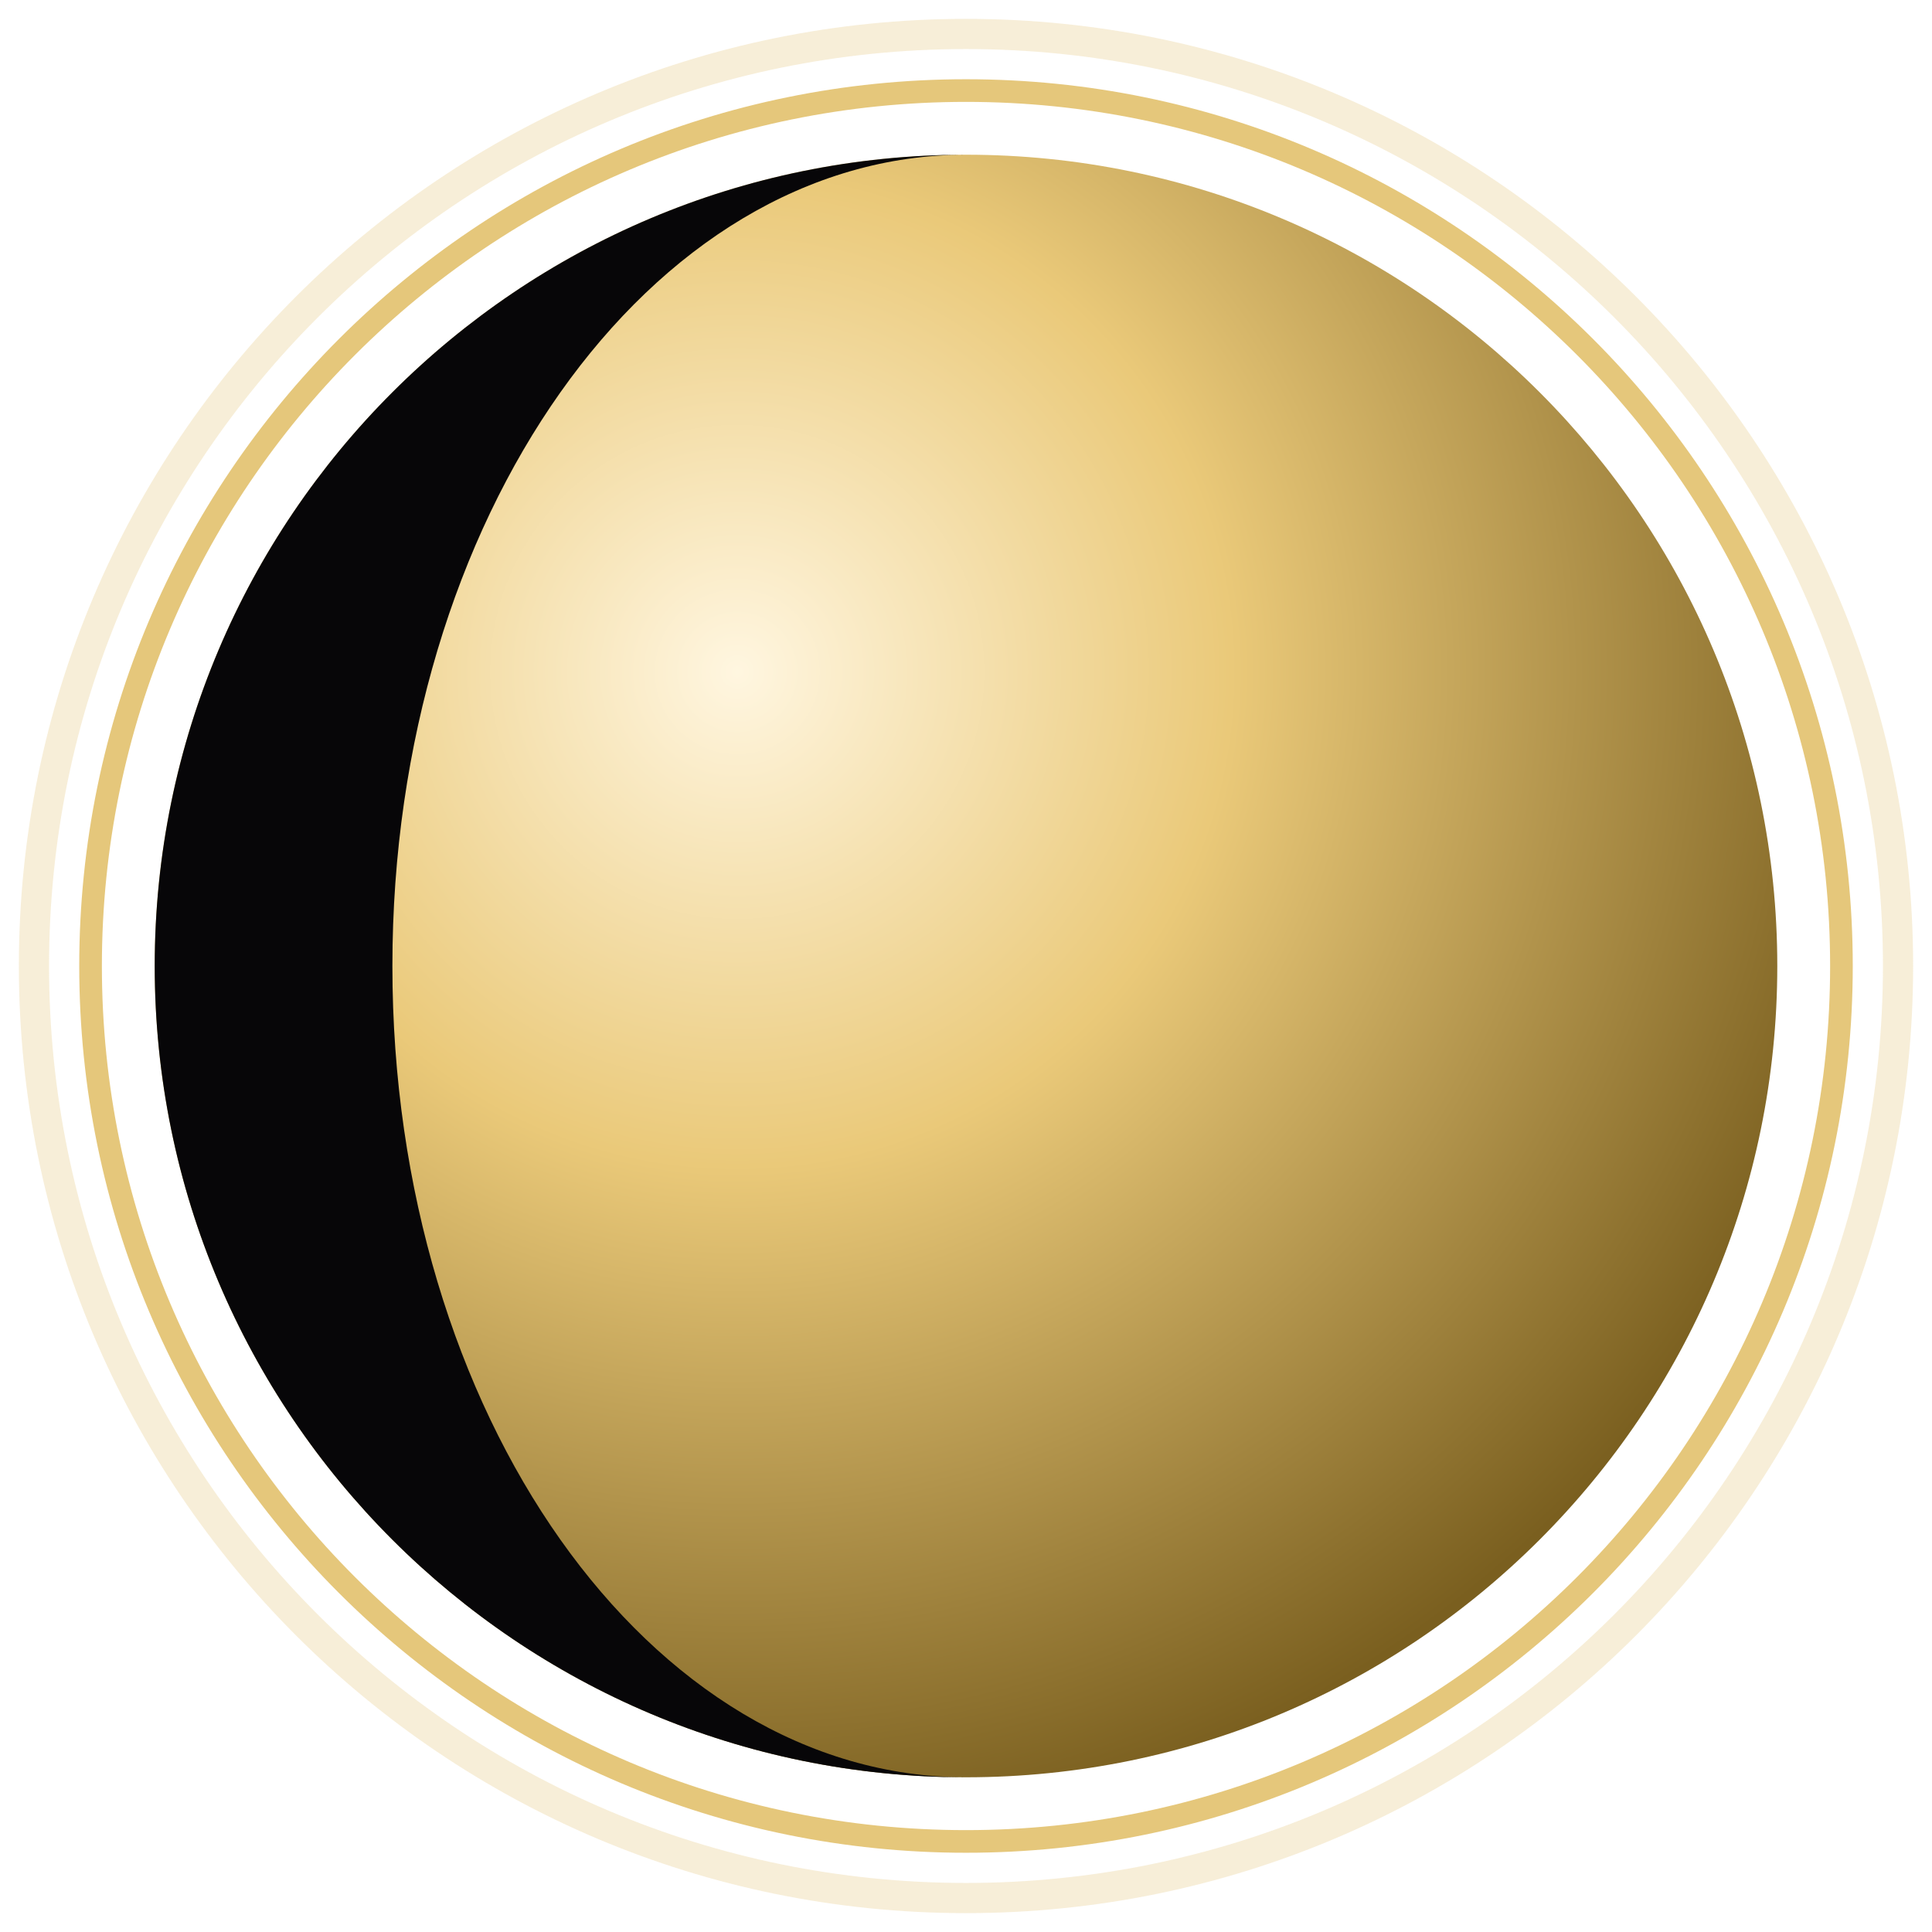
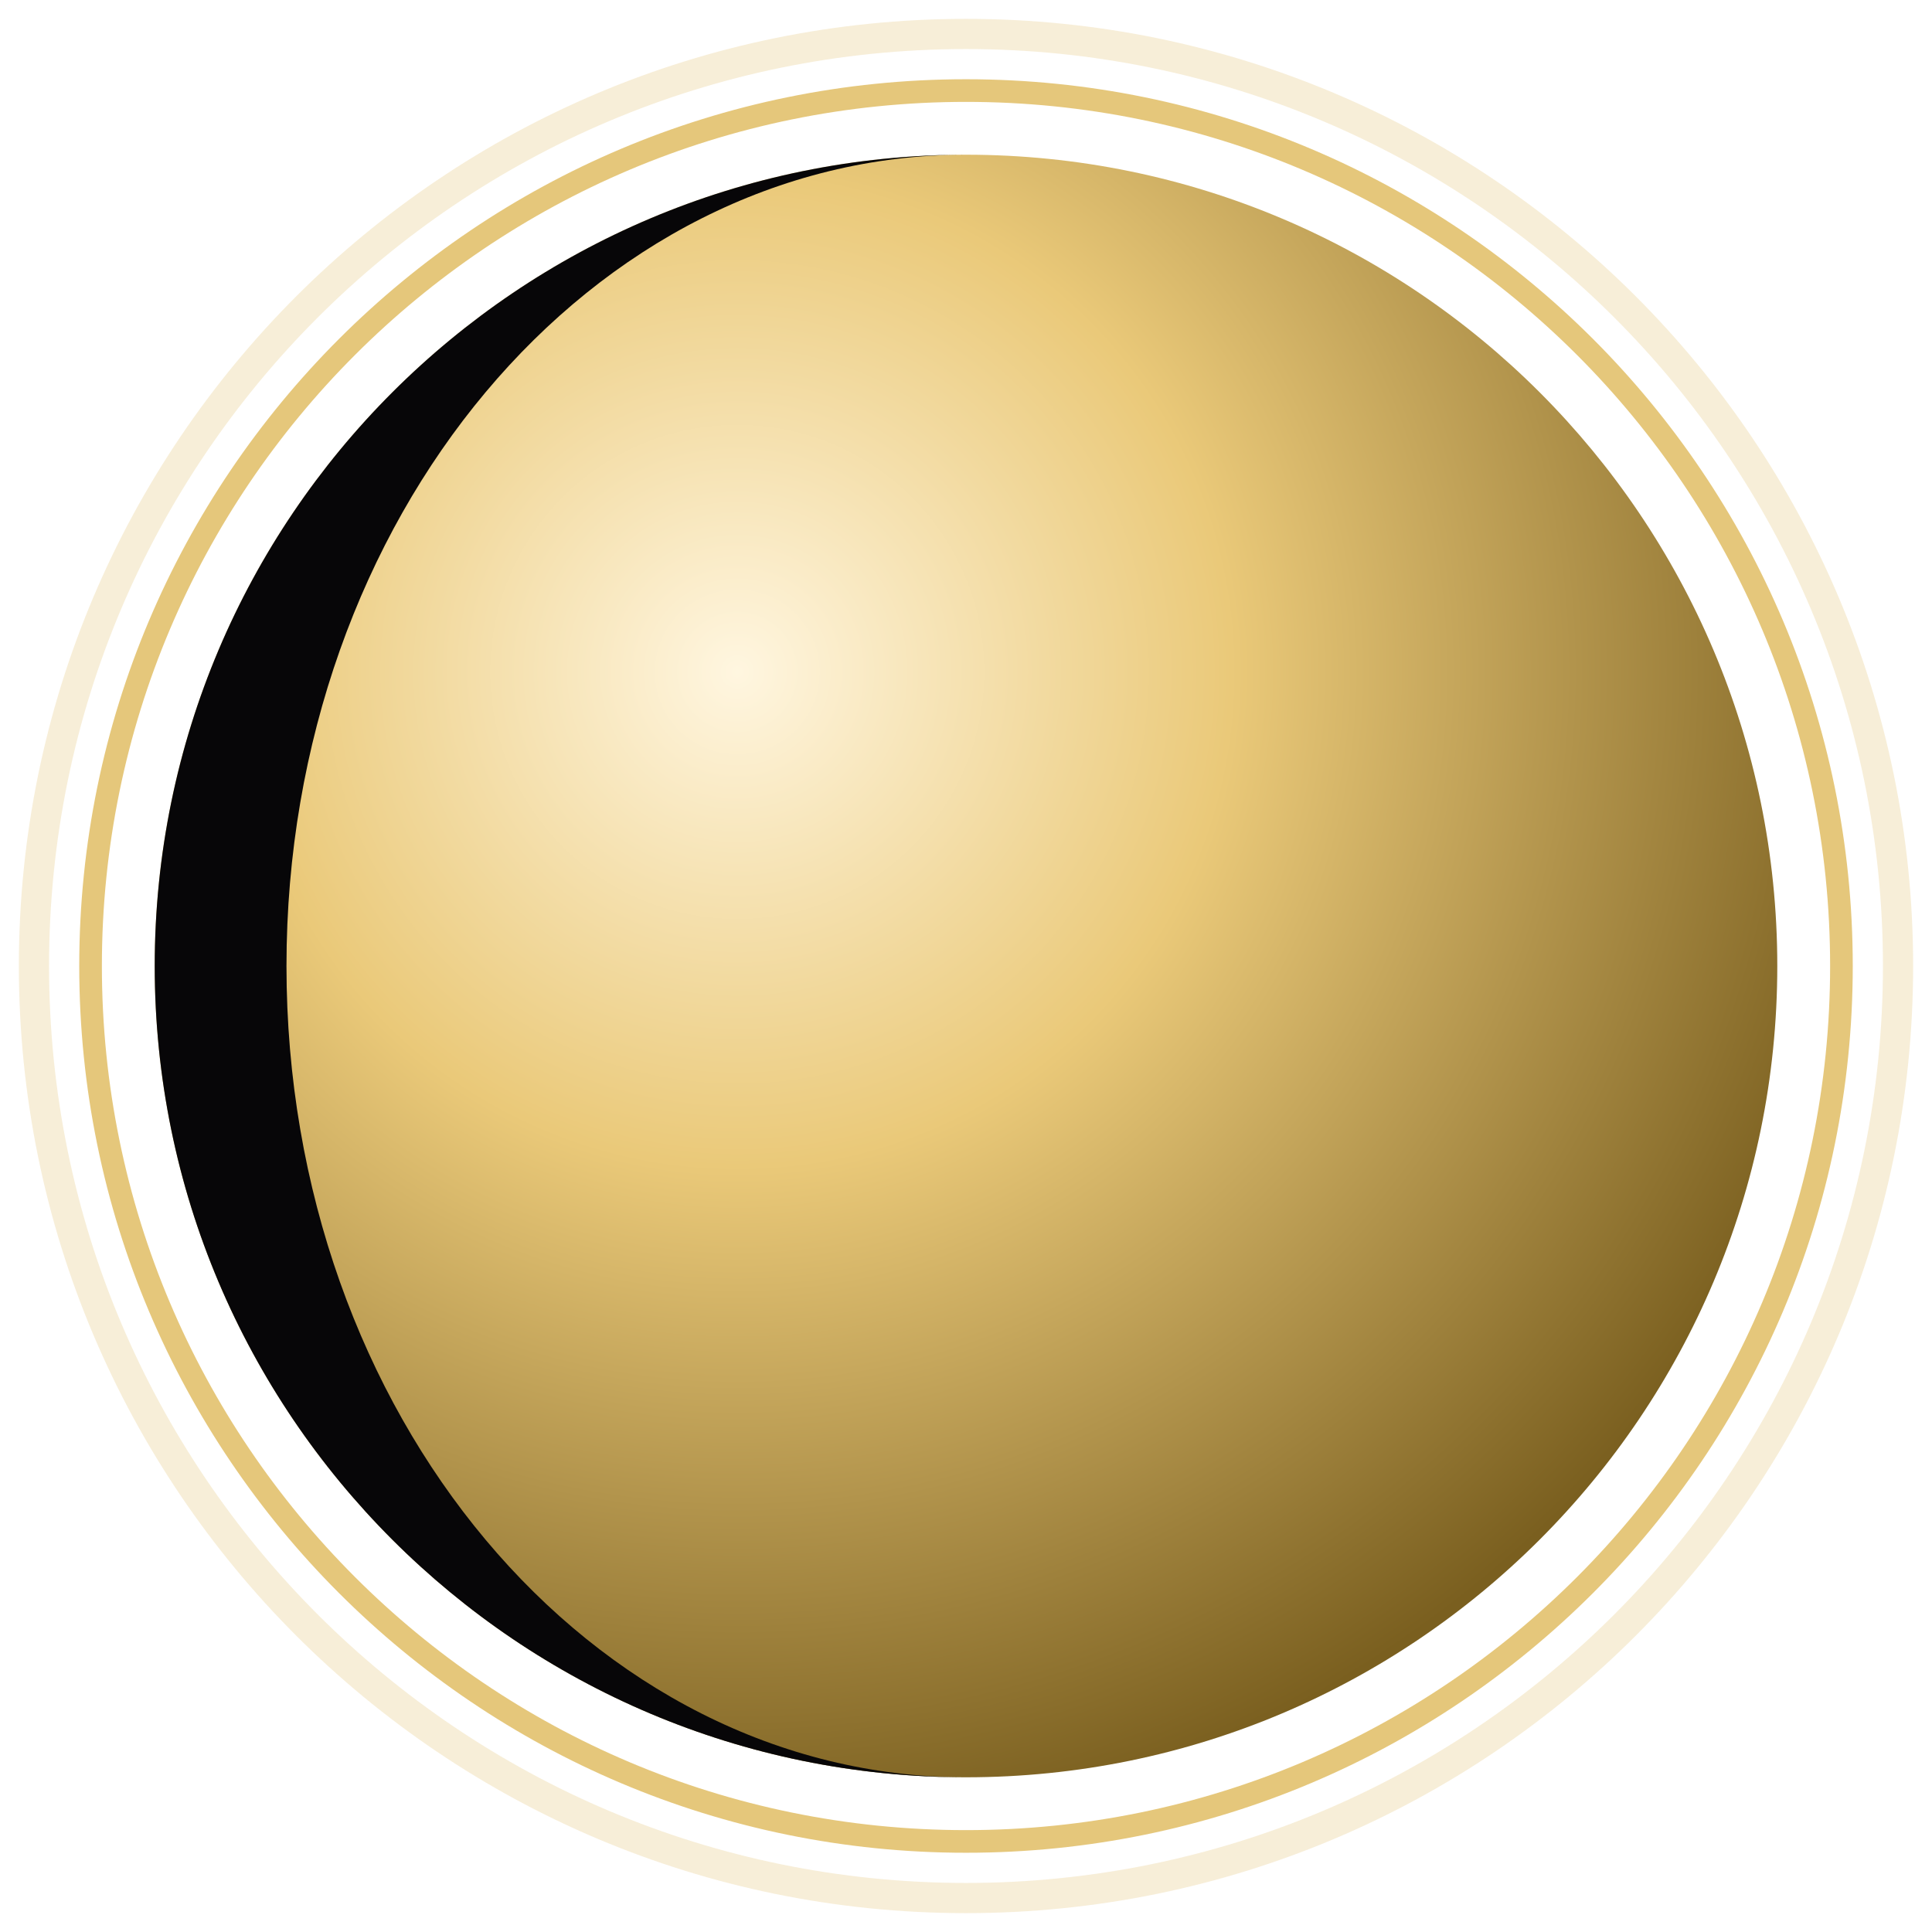
<svg xmlns="http://www.w3.org/2000/svg" viewBox="0 0 512 512" width="512" height="512">
  <defs>
    <radialGradient id="moonGold" cx="36%" cy="32%" r="72%">
      <stop offset="0%" stop-color="#FFF6E0" />
      <stop offset="42%" stop-color="#EAC979" />
      <stop offset="100%" stop-color="#7A5F1F" />
    </radialGradient>
  </defs>
  <circle cx="256" cy="256" r="215" fill="url(#moonGold)" />
-   <path d="M 256 41 A 215 215 0 0 0 256 471 A 152.012 215 0 0 1 256 41 Z" fill="#070608" fill-opacity="1.0" />
+   <path d="M 256 41 A 215 215 0 0 0 256 471 A 180.08 215 0 0 1 256 41 Z" fill="#070608" fill-opacity="1.0" />
  <circle cx="256" cy="256" r="247" fill="none" stroke="#E5C77B" stroke-opacity="0.3" stroke-width="8.0" />
  <circle cx="256" cy="256" r="232" fill="none" stroke="#E5C77B" stroke-opacity="1.0" stroke-width="6.0" />
</svg>
